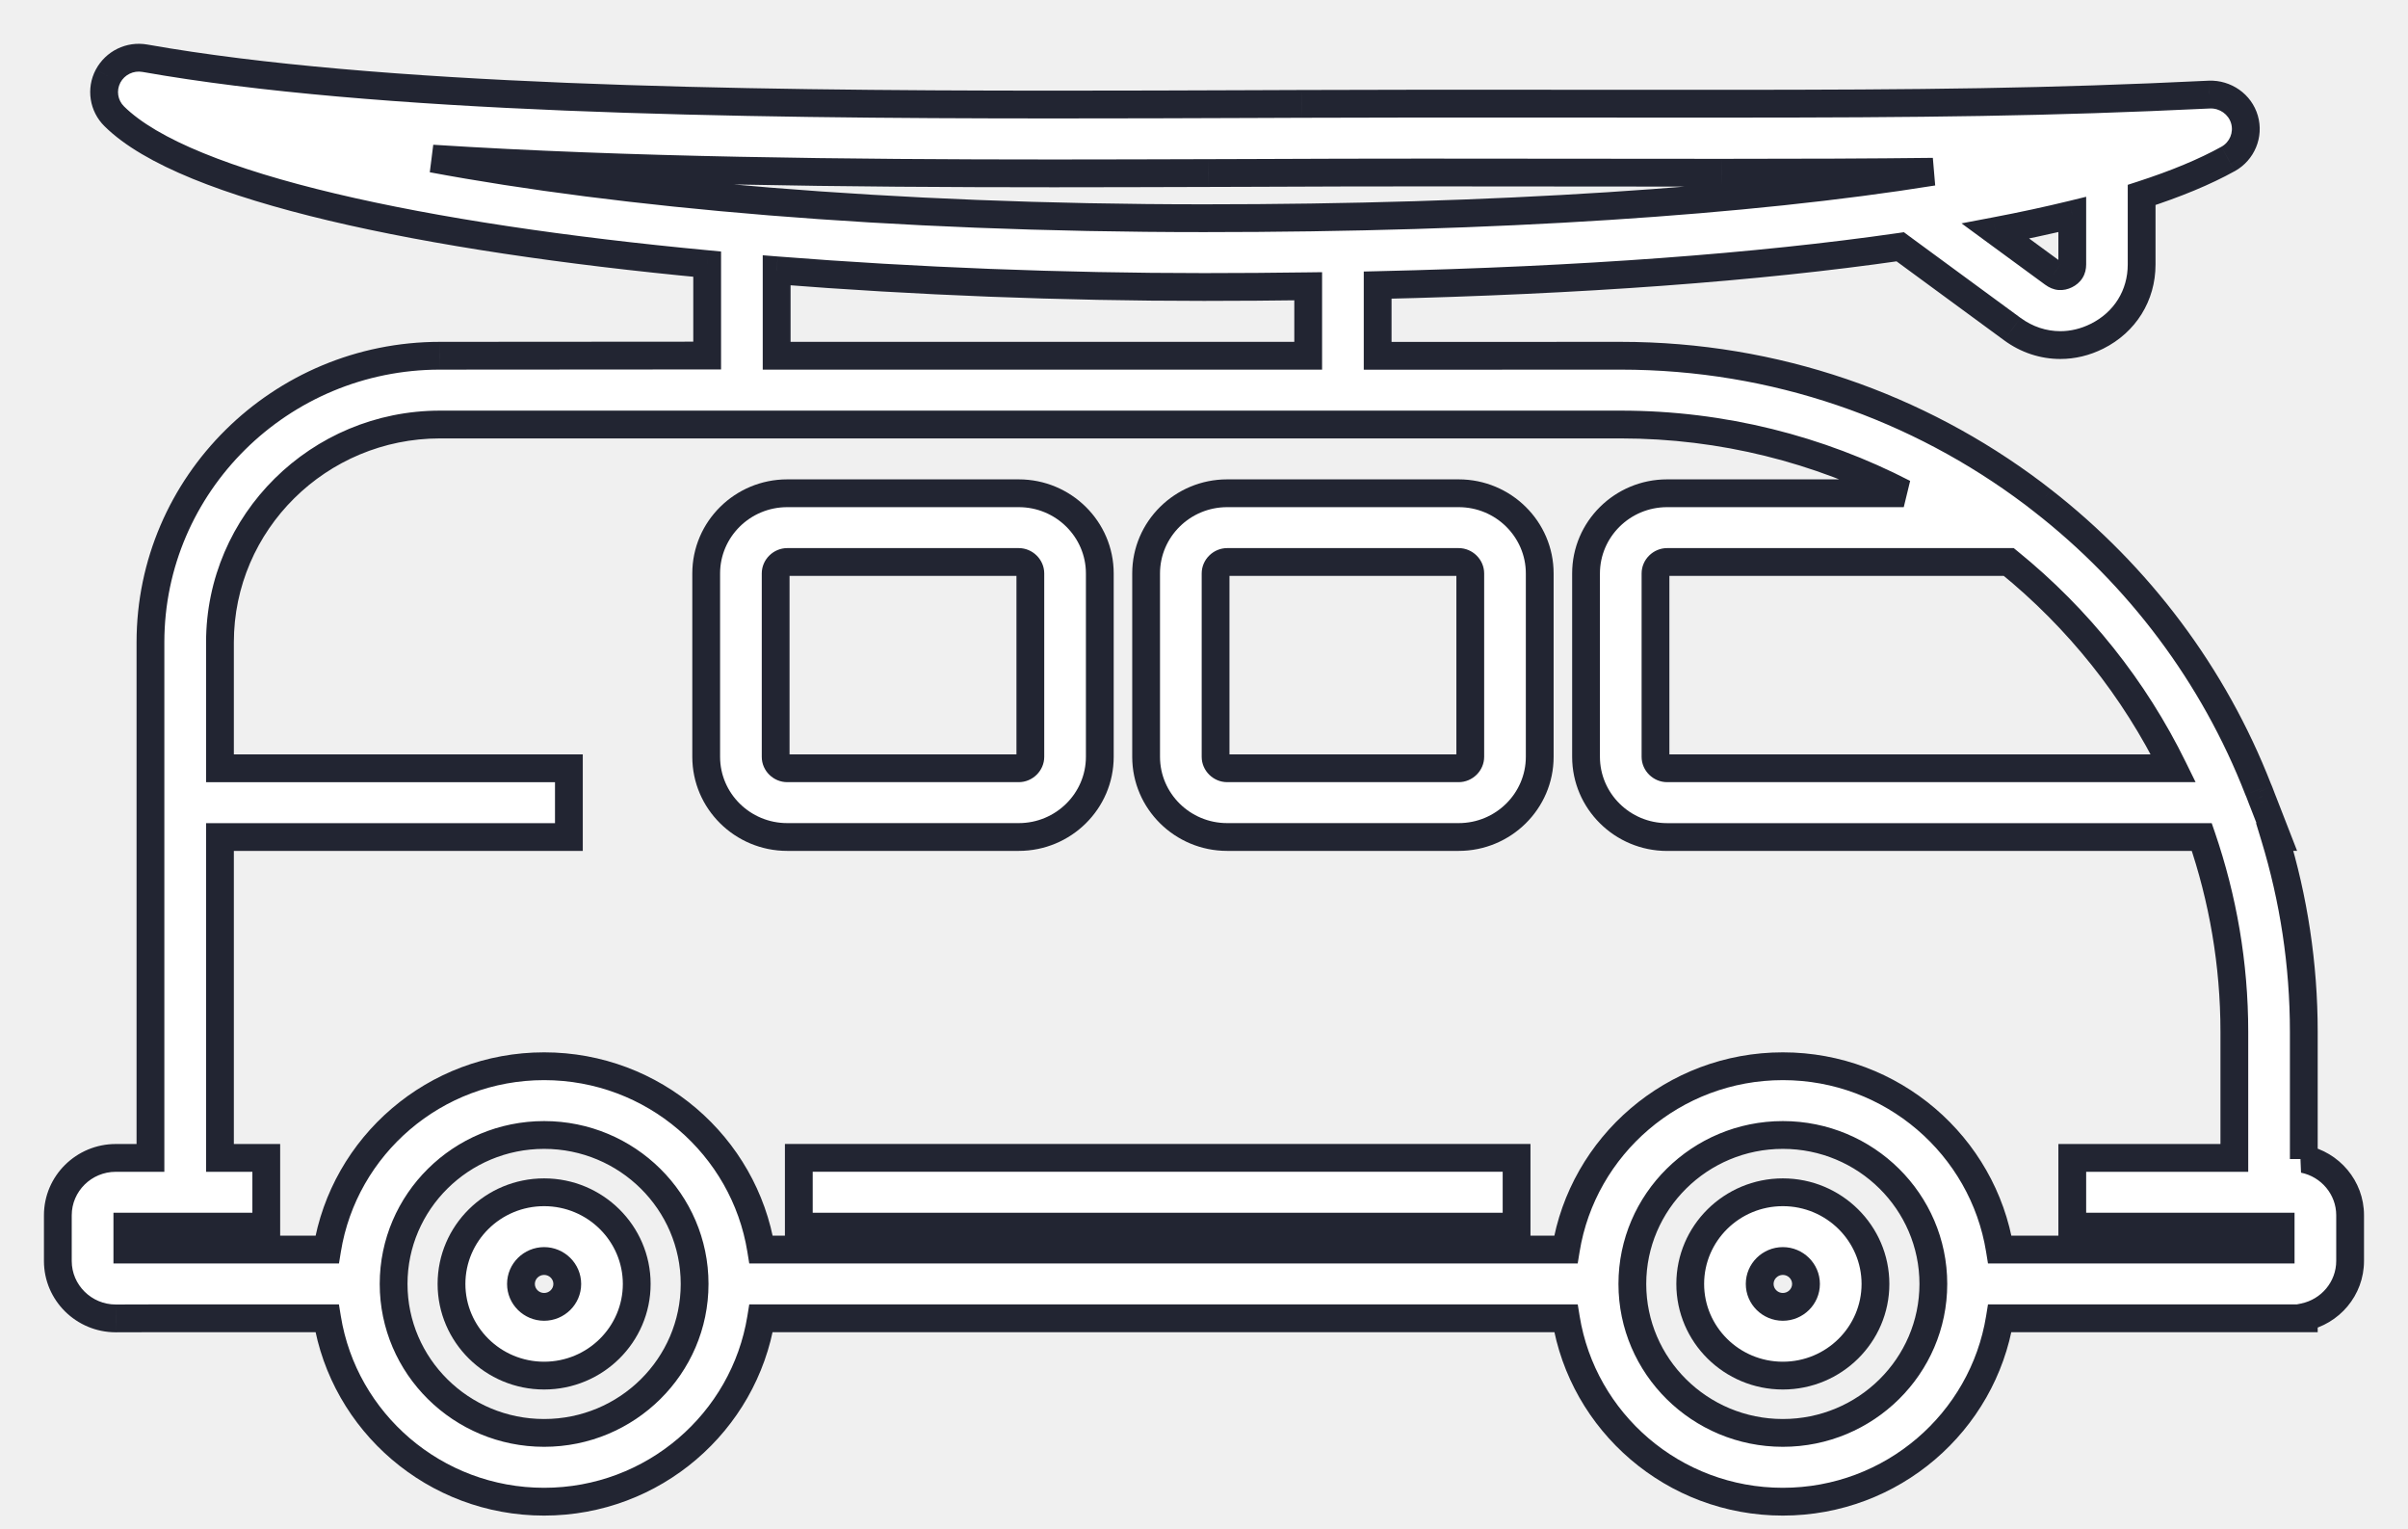
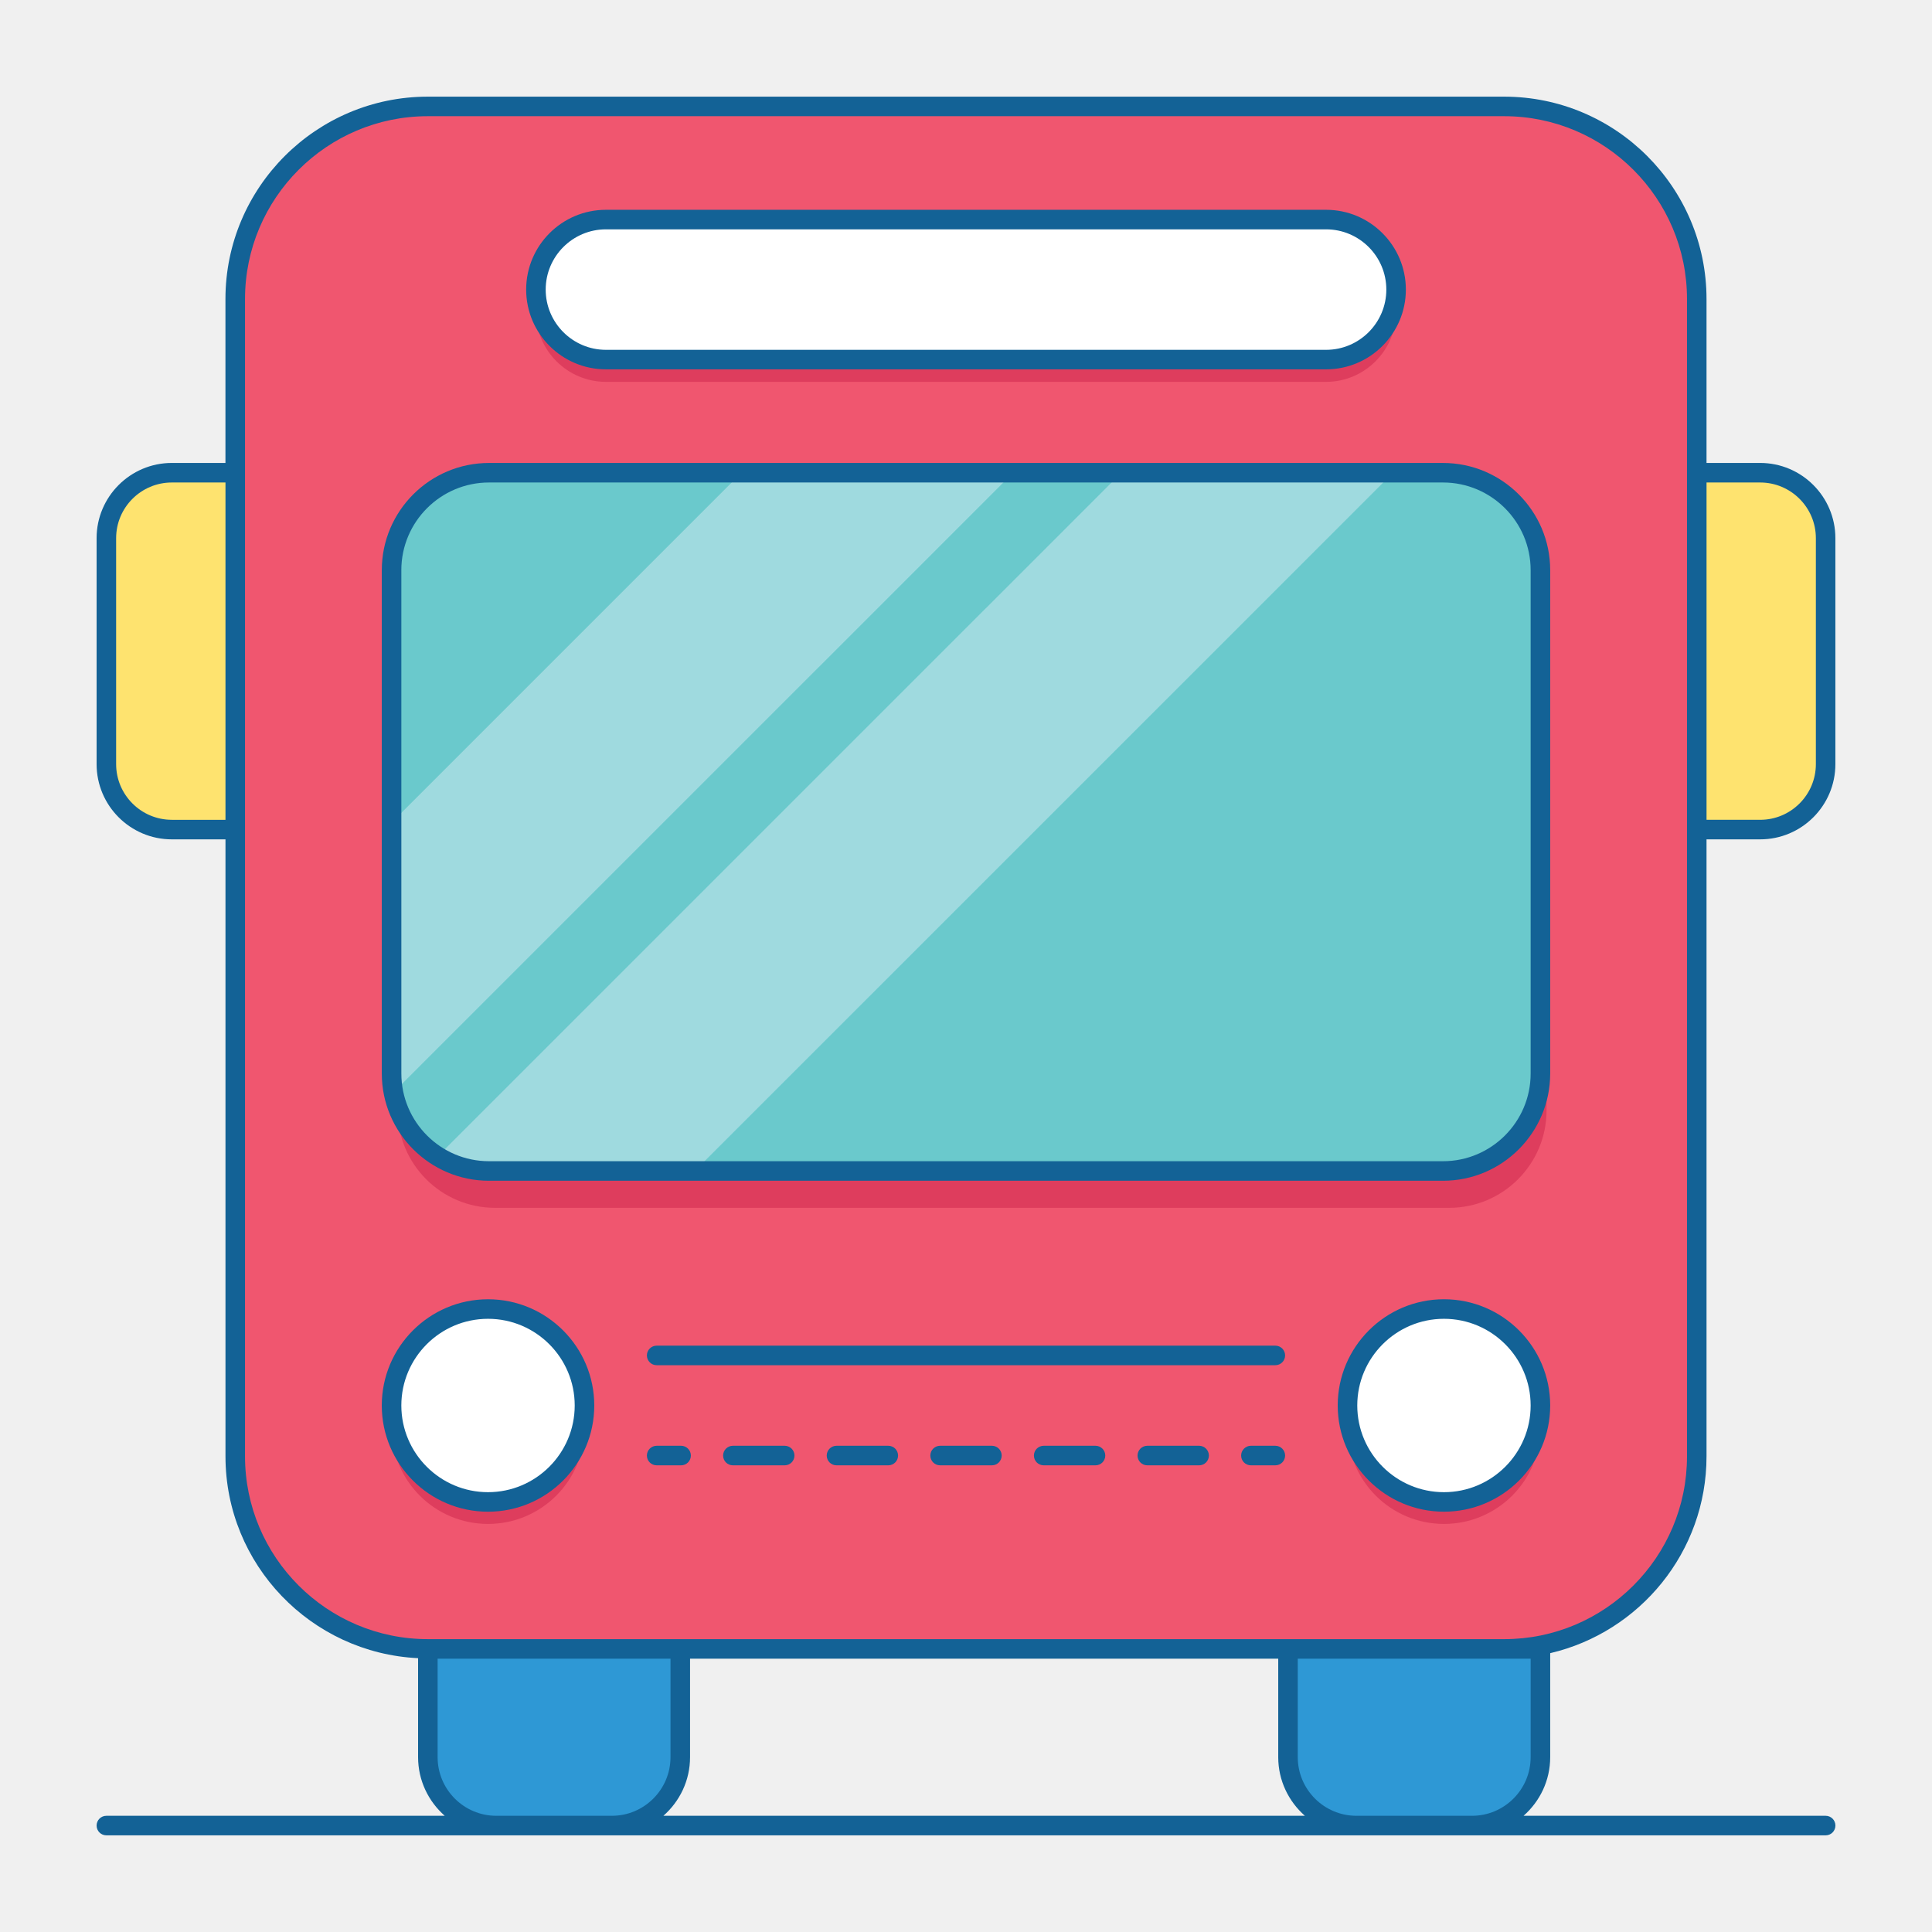
- <svg xmlns="http://www.w3.org/2000/svg" width="52" height="33" viewBox="0 0 52 33" fill="none">
-   <path fill-rule="evenodd" clip-rule="evenodd" d="M49.75 22.276V25.023L49.75 25.023C50.32 25.139 50.75 25.639 50.75 26.235V27.222C50.75 27.822 50.32 28.32 49.75 28.436V28.461H43.185C42.822 30.701 40.863 32.42 38.499 32.42C36.136 32.42 34.177 30.701 33.816 28.461H16.435C16.072 30.701 14.113 32.42 11.749 32.42C9.386 32.42 7.425 30.699 7.064 28.461H3.249L2.501 28.463C1.81 28.463 1.249 27.907 1.249 27.224V26.237C1.249 25.552 1.812 24.998 2.501 24.998H3.249V13.867C3.249 10.456 6.054 7.68 9.501 7.68L15.271 7.676V5.703C9.185 5.129 4.029 4.056 2.468 2.512C2.236 2.284 2.181 1.932 2.334 1.644C2.486 1.358 2.806 1.199 3.131 1.257C8.107 2.139 15.845 2.257 22.756 2.257C24.224 2.257 25.668 2.253 27.054 2.247C27.407 2.246 27.756 2.245 28.101 2.243L28.101 2.243L28.101 2.243L28.101 2.243L28.101 2.243L28.102 2.243L28.102 2.243C29.015 2.24 29.901 2.237 30.75 2.237L37.187 2.239H37.189C41.547 2.239 44.23 2.21 47.711 2.042C48.054 2.028 48.373 2.249 48.468 2.579C48.564 2.91 48.418 3.264 48.115 3.432C47.613 3.71 46.988 3.969 46.248 4.209V5.71C46.248 6.379 45.888 6.957 45.285 7.259C45.029 7.386 44.759 7.45 44.492 7.45C44.129 7.45 43.767 7.334 43.455 7.104L41.035 5.328C37.953 5.772 34.137 6.055 29.75 6.155V7.682L34.998 7.68C38.342 7.68 41.426 8.787 43.902 10.649L44.107 10.807C46.18 12.421 47.805 14.572 48.768 17.048L48.773 17.06L48.787 17.093C48.801 17.131 48.815 17.168 48.83 17.205L48.83 17.205L48.83 17.205L48.83 17.205L48.83 17.205L48.83 17.205C48.843 17.237 48.855 17.269 48.867 17.301L49.166 18.069H49.123C49.529 19.402 49.75 20.815 49.75 22.276ZM36 16.586H46.932H46.932C46.092 14.872 44.881 13.351 43.379 12.133H36C35.865 12.133 35.75 12.247 35.75 12.38V16.339C35.75 16.472 35.865 16.586 36 16.586ZM44.75 5.71C44.75 5.813 44.705 5.886 44.611 5.933C44.518 5.979 44.434 5.971 44.35 5.91L43.092 4.988C43.682 4.876 44.234 4.756 44.75 4.63L44.75 5.71ZM26.091 3.736L26.091 3.736C25.004 3.739 23.889 3.743 22.758 3.743L22.759 3.743C18.319 3.743 13.538 3.693 9.336 3.424C13.371 4.178 19.174 4.711 26 4.711C32.273 4.711 37.76 4.348 41.742 3.708C40.385 3.724 38.918 3.729 37.192 3.729H37.19L30.75 3.724C29.582 3.724 28.346 3.727 27.061 3.733L26.091 3.736ZM16.771 5.836C19.781 6.074 22.957 6.196 26 6.196C26.764 6.196 27.514 6.19 28.25 6.18V7.68H16.771V5.836ZM8.5 27.719C8.5 29.494 9.957 30.935 11.75 30.935C13.543 30.935 15 29.494 15 27.719C15 25.945 13.543 24.503 11.75 24.503C9.957 24.503 8.5 25.945 8.5 27.719ZM38.5 30.935C36.707 30.935 35.25 29.494 35.25 27.719C35.25 25.945 36.707 24.503 38.5 24.503C40.293 24.503 41.75 25.945 41.75 27.719C41.75 29.494 40.293 30.935 38.5 30.935ZM38.5 23.019C40.863 23.019 42.824 24.737 43.186 26.977H49.25V26.482H44.75V24.998H48.25V22.279C48.25 20.806 48 19.393 47.547 18.071H36C35.035 18.071 34.25 17.294 34.25 16.339V12.381C34.25 11.426 35.035 10.649 36 10.649H41.111C39.281 9.704 37.201 9.165 34.998 9.165H9.502C6.881 9.165 4.75 11.275 4.75 13.867V16.587H12.285V18.071H4.75V24.998H5.75V26.482H2.75V26.977H7.064C7.428 24.737 9.387 23.019 11.75 23.019C14.113 23.019 16.074 24.737 16.436 26.977H33.815C34.178 24.737 36.137 23.019 38.5 23.019Z" fill="white" />
-   <path d="M49.75 25.023L49.834 25.311L50.05 25.248V25.023H49.75ZM49.75 25.023L49.666 24.735L49.69 25.317L49.75 25.023ZM49.75 28.436L49.69 28.142L49.45 28.191V28.436H49.75ZM49.75 28.461V28.761H50.05V28.461H49.75ZM43.185 28.461V28.161H42.93L42.889 28.413L43.185 28.461ZM33.816 28.461L34.112 28.413L34.071 28.161H33.816V28.461ZM16.435 28.461V28.161H16.18L16.139 28.413L16.435 28.461ZM7.064 28.461L7.36 28.413L7.319 28.161H7.064V28.461ZM3.249 28.461L3.249 28.161L3.249 28.161L3.249 28.461ZM2.501 28.463L2.501 28.763L2.502 28.763L2.501 28.463ZM3.249 24.998V25.298H3.549V24.998H3.249ZM9.501 7.68L9.501 7.98L9.502 7.98L9.501 7.68ZM15.271 7.676L15.271 7.976L15.571 7.976V7.676H15.271ZM15.271 5.703H15.571V5.43L15.299 5.404L15.271 5.703ZM2.468 2.512L2.679 2.298L2.679 2.298L2.468 2.512ZM2.334 1.644L2.069 1.503L2.068 1.504L2.334 1.644ZM3.131 1.257L3.078 1.553L3.078 1.553L3.131 1.257ZM27.054 2.247L27.053 1.947L27.053 1.947L27.054 2.247ZM28.101 2.243L28.102 2.543L28.102 2.543L28.101 2.243ZM28.101 2.243L28.1 1.943L28.1 1.943L28.101 2.243ZM28.101 2.243L28.101 1.943L28.1 1.943L28.101 2.243ZM28.102 2.243L28.103 2.543L28.103 2.543L28.102 2.243ZM28.102 2.243L28.101 1.943L28.101 1.943L28.102 2.243ZM30.75 2.237L30.75 1.937H30.75V2.237ZM37.187 2.239L37.187 2.539H37.187V2.239ZM47.711 2.042L47.699 1.742L47.696 1.742L47.711 2.042ZM48.468 2.579L48.757 2.496L48.757 2.496L48.468 2.579ZM48.115 3.432L48.26 3.694L48.261 3.694L48.115 3.432ZM46.248 4.209L46.155 3.923L45.948 3.99V4.209H46.248ZM45.285 7.259L45.419 7.527L45.419 7.527L45.285 7.259ZM43.455 7.104L43.633 6.862L43.632 6.862L43.455 7.104ZM41.035 5.328L41.212 5.086L41.114 5.013L40.992 5.031L41.035 5.328ZM29.75 6.155L29.743 5.855L29.45 5.862V6.155H29.75ZM29.75 7.682H29.45V7.982L29.75 7.982L29.75 7.682ZM34.998 7.68L34.998 7.38L34.998 7.38L34.998 7.68ZM43.902 10.649L44.086 10.411L44.083 10.409L43.902 10.649ZM44.107 10.807L44.292 10.57L44.291 10.57L44.107 10.807ZM48.768 17.048L48.488 17.157L48.493 17.17L48.5 17.183L48.768 17.048ZM48.773 17.06L49.05 16.944L49.046 16.934L49.041 16.924L48.773 17.06ZM48.787 17.093L49.07 16.992L49.067 16.985L49.064 16.977L48.787 17.093ZM48.83 17.205L48.551 17.315L48.551 17.316L48.83 17.205ZM48.83 17.205L49.11 17.097L49.109 17.094L48.83 17.205ZM48.83 17.205L48.55 17.313L48.552 17.317L48.83 17.205ZM48.83 17.205L49.11 17.097L49.109 17.094L48.83 17.205ZM48.83 17.205L48.55 17.314L48.552 17.317L48.83 17.205ZM48.83 17.205L49.109 17.095L49.109 17.094L48.83 17.205ZM48.867 17.301L48.585 17.404L48.588 17.41L48.867 17.301ZM49.166 18.069V18.369H49.605L49.446 17.96L49.166 18.069ZM49.123 18.069V17.769H48.718L48.836 18.156L49.123 18.069ZM46.932 16.586V16.886H47.413L47.201 16.454L46.932 16.586ZM43.379 12.133L43.568 11.9L43.486 11.833H43.379V12.133ZM44.611 5.933L44.478 5.664L44.478 5.664L44.611 5.933ZM44.75 5.71L44.45 5.71V5.71H44.75ZM44.35 5.91L44.528 5.668L44.527 5.668L44.35 5.91ZM43.092 4.988L43.036 4.693L42.358 4.822L42.914 5.23L43.092 4.988ZM44.75 4.63L45.05 4.63L45.05 4.248L44.679 4.339L44.75 4.63ZM26.091 3.736L26.091 4.036L26.092 4.036L26.091 3.736ZM26.091 3.736L26.09 3.436L26.09 3.436L26.091 3.736ZM22.758 3.743L22.731 3.444L22.758 4.043V3.743ZM22.759 3.743L22.786 4.042L22.759 3.443V3.743ZM9.336 3.424L9.356 3.125L9.281 3.719L9.336 3.424ZM41.742 3.708L41.79 4.004L41.739 3.408L41.742 3.708ZM37.19 3.729L37.189 4.029H37.19V3.729ZM30.75 3.724L30.75 3.424H30.75V3.724ZM27.061 3.733L27.062 4.033L27.062 4.033L27.061 3.733ZM16.771 5.836L16.795 5.537L16.471 5.511V5.836H16.771ZM28.25 6.18H28.55V5.876L28.246 5.88L28.25 6.18ZM28.25 7.68V7.98H28.55V7.68H28.25ZM16.771 7.68H16.471V7.98H16.771V7.68ZM43.186 26.977L42.889 27.025L42.93 27.277H43.186V26.977ZM49.25 26.977V27.277H49.55V26.977H49.25ZM49.25 26.482H49.55V26.182H49.25V26.482ZM44.75 26.482H44.45V26.782H44.75V26.482ZM44.75 24.998V24.698H44.45V24.998H44.75ZM48.25 24.998V25.298H48.55V24.998H48.25ZM47.547 18.071L47.831 17.974L47.761 17.771H47.547V18.071ZM41.111 10.649V10.949L41.249 10.382L41.111 10.649ZM4.75 16.587H4.45V16.887H4.75V16.587ZM12.285 16.587H12.585V16.287H12.285V16.587ZM12.285 18.071V18.371H12.585V18.071H12.285ZM4.75 18.071V17.771H4.45V18.071H4.75ZM4.75 24.998H4.45V25.298H4.75V24.998ZM5.75 24.998H6.05V24.698H5.75V24.998ZM5.75 26.482V26.782H6.05V26.482H5.75ZM2.75 26.482V26.182H2.45V26.482H2.75ZM2.75 26.977H2.45V27.277H2.75V26.977ZM7.064 26.977V27.277H7.32L7.361 27.025L7.064 26.977ZM16.436 26.977L16.139 27.025L16.18 27.277H16.436V26.977ZM33.815 26.977V27.277H34.07L34.111 27.025L33.815 26.977ZM50.05 25.023V22.276H49.45V25.023H50.05ZM49.833 25.311L49.834 25.311L49.666 24.735L49.666 24.735L49.833 25.311ZM51.05 26.235C51.05 25.491 50.514 24.872 49.809 24.729L49.69 25.317C50.126 25.405 50.45 25.788 50.45 26.235H51.05ZM51.05 27.222V26.235H50.45V27.222H51.05ZM49.809 28.73C50.514 28.587 51.05 27.97 51.05 27.222H50.45C50.45 27.673 50.126 28.053 49.69 28.142L49.809 28.73ZM50.05 28.461V28.436H49.45V28.461H50.05ZM43.185 28.761H49.75V28.161H43.185V28.761ZM38.499 32.72C41.011 32.72 43.094 30.893 43.481 28.509L42.889 28.413C42.549 30.509 40.715 32.12 38.499 32.12V32.72ZM33.52 28.509C33.904 30.893 35.988 32.72 38.499 32.72V32.12C36.284 32.12 34.45 30.509 34.112 28.413L33.52 28.509ZM16.435 28.761H33.816V28.161H16.435V28.761ZM11.749 32.72C14.261 32.72 16.344 30.893 16.731 28.509L16.139 28.413C15.799 30.509 13.964 32.12 11.749 32.12V32.72ZM6.768 28.509C7.152 30.892 9.238 32.72 11.749 32.72V32.12C9.534 32.12 7.698 30.507 7.36 28.413L6.768 28.509ZM3.249 28.761H7.064V28.161H3.249V28.761ZM2.502 28.763L3.25 28.761L3.249 28.161L2.501 28.163L2.502 28.763ZM0.949 27.224C0.949 28.075 1.647 28.763 2.501 28.763V28.163C1.973 28.163 1.549 27.738 1.549 27.224H0.949ZM0.949 26.237V27.224H1.549V26.237H0.949ZM2.501 24.698C1.649 24.698 0.949 25.384 0.949 26.237H1.549C1.549 25.721 1.974 25.298 2.501 25.298V24.698ZM3.249 24.698H2.501V25.298H3.249V24.698ZM2.949 13.867V24.998H3.549V13.867H2.949ZM9.501 7.38C5.891 7.38 2.949 10.287 2.949 13.867H3.549C3.549 10.624 6.217 7.98 9.501 7.98V7.38ZM15.271 7.376L9.501 7.38L9.502 7.98L15.271 7.976L15.271 7.376ZM14.971 5.703V7.676H15.571V5.703H14.971ZM2.257 2.725C2.688 3.152 3.345 3.526 4.158 3.859C4.975 4.193 5.972 4.494 7.103 4.763C9.367 5.3 12.192 5.714 15.243 6.001L15.299 5.404C12.264 5.118 9.468 4.708 7.242 4.179C6.129 3.915 5.164 3.622 4.385 3.303C3.601 2.983 3.029 2.644 2.679 2.298L2.257 2.725ZM2.068 1.504C1.854 1.909 1.931 2.405 2.258 2.726L2.679 2.298C2.541 2.163 2.509 1.955 2.599 1.784L2.068 1.504ZM3.183 0.962C2.73 0.881 2.282 1.103 2.069 1.503L2.598 1.785C2.69 1.613 2.882 1.518 3.078 1.553L3.183 0.962ZM22.756 1.957C15.839 1.957 8.128 1.838 3.183 0.962L3.078 1.553C8.086 2.44 15.852 2.557 22.756 2.557V1.957ZM27.053 1.947C25.667 1.953 24.224 1.957 22.756 1.957V2.557C24.225 2.557 25.669 2.553 27.056 2.547L27.053 1.947ZM28.1 1.943C27.755 1.945 27.406 1.946 27.053 1.947L27.055 2.547C27.408 2.546 27.757 2.545 28.102 2.543L28.1 1.943ZM28.1 1.943L28.1 1.943L28.102 2.543L28.102 2.543L28.1 1.943ZM28.1 1.943L28.1 1.943L28.102 2.543L28.102 2.543L28.1 1.943ZM28.1 1.943L28.1 1.943L28.102 2.543L28.102 2.543L28.1 1.943ZM28.1 1.943L28.1 1.943L28.102 2.543L28.102 2.543L28.1 1.943ZM28.101 1.943L28.101 1.943L28.102 2.543L28.103 2.543L28.101 1.943ZM28.101 1.943L28.101 1.943L28.103 2.543L28.103 2.543L28.101 1.943ZM30.75 1.937C29.9 1.937 29.014 1.94 28.101 1.943L28.103 2.543C29.017 2.54 29.901 2.537 30.75 2.537V1.937ZM37.187 1.939L30.75 1.937L30.75 2.537L37.187 2.539L37.187 1.939ZM37.189 1.939H37.187V2.539H37.189V1.939ZM47.696 1.742C44.223 1.91 41.545 1.939 37.189 1.939V2.539C41.548 2.539 44.237 2.51 47.725 2.342L47.696 1.742ZM48.757 2.496C48.621 2.027 48.175 1.724 47.699 1.742L47.722 2.342C47.934 2.333 48.124 2.47 48.18 2.663L48.757 2.496ZM48.261 3.694C48.685 3.458 48.892 2.962 48.757 2.496L48.18 2.663C48.237 2.858 48.151 3.069 47.969 3.169L48.261 3.694ZM46.34 4.494C47.092 4.251 47.736 3.985 48.26 3.694L47.969 3.169C47.489 3.435 46.884 3.687 46.155 3.923L46.34 4.494ZM46.548 5.71V4.209H45.948V5.71H46.548ZM45.419 7.527C46.123 7.175 46.548 6.494 46.548 5.71H45.948C45.948 6.264 45.654 6.739 45.151 6.99L45.419 7.527ZM44.492 7.75C44.808 7.75 45.123 7.675 45.419 7.527L45.151 6.99C44.935 7.098 44.711 7.15 44.492 7.15V7.75ZM43.277 7.346C43.64 7.613 44.064 7.75 44.492 7.75V7.15C44.193 7.15 43.894 7.055 43.633 6.862L43.277 7.346ZM40.857 5.57L43.277 7.346L43.632 6.862L41.212 5.086L40.857 5.57ZM29.757 6.455C34.151 6.354 37.98 6.072 41.078 5.625L40.992 5.031C37.925 5.473 34.122 5.755 29.743 5.855L29.757 6.455ZM30.05 7.682V6.155H29.45V7.682H30.05ZM34.998 7.38L29.75 7.382L29.75 7.982L34.998 7.98L34.998 7.38ZM44.083 10.409C41.556 8.51 38.409 7.38 34.998 7.38V7.98C38.275 7.98 41.296 9.065 43.722 10.889L44.083 10.409ZM44.291 10.57L44.086 10.411L43.719 10.886L43.924 11.045L44.291 10.57ZM49.047 16.939C48.064 14.412 46.406 12.217 44.292 10.57L43.923 11.044C45.954 12.625 47.545 14.732 48.488 17.157L49.047 16.939ZM49.041 16.924L49.035 16.913L48.5 17.183L48.506 17.195L49.041 16.924ZM49.064 16.977L49.05 16.944L48.496 17.175L48.51 17.208L49.064 16.977ZM49.109 17.094C49.094 17.057 49.081 17.024 49.07 16.992L48.504 17.193C48.52 17.237 48.537 17.279 48.551 17.315L49.109 17.094ZM49.109 17.094L49.109 17.093L48.551 17.316L48.551 17.316L49.109 17.094ZM49.11 17.097L49.11 17.097L48.55 17.313L48.55 17.313L49.11 17.097ZM49.109 17.094L49.109 17.094L48.552 17.317L48.552 17.317L49.109 17.094ZM49.11 17.097L49.11 17.097L48.55 17.314L48.55 17.314L49.11 17.097ZM49.109 17.094L49.109 17.094L48.552 17.317L48.552 17.317L49.109 17.094ZM49.149 17.198C49.136 17.162 49.122 17.126 49.109 17.095L48.551 17.316C48.564 17.348 48.575 17.376 48.585 17.404L49.149 17.198ZM49.446 17.96L49.147 17.192L48.588 17.41L48.886 18.177L49.446 17.96ZM49.123 18.369H49.166V17.769H49.123V18.369ZM50.05 22.276C50.05 20.785 49.825 19.342 49.41 17.981L48.836 18.156C49.234 19.462 49.45 20.845 49.45 22.276H50.05ZM46.932 16.286H36V16.886H46.932V16.286ZM46.932 16.286H46.932V16.886H46.932V16.286ZM43.19 12.366C44.658 13.556 45.842 15.043 46.663 16.718L47.201 16.454C46.342 14.7 45.104 13.145 43.568 11.9L43.19 12.366ZM36 12.433H43.379V11.833H36V12.433ZM36.05 12.38C36.05 12.401 36.041 12.414 36.036 12.42C36.03 12.425 36.018 12.433 36 12.433V11.833C35.703 11.833 35.45 12.078 35.45 12.38H36.05ZM36.05 16.339V12.38H35.45V16.339H36.05ZM36 16.286C36.018 16.286 36.03 16.294 36.036 16.299C36.041 16.305 36.05 16.318 36.05 16.339H35.45C35.45 16.641 35.703 16.886 36 16.886V16.286ZM44.744 6.202C44.831 6.159 44.913 6.094 44.971 6.001C45.029 5.908 45.05 5.807 45.05 5.71H44.45C44.45 5.714 44.45 5.713 44.451 5.707C44.453 5.701 44.456 5.693 44.461 5.684C44.466 5.676 44.472 5.67 44.477 5.666C44.481 5.662 44.482 5.662 44.478 5.664L44.744 6.202ZM44.172 6.151C44.248 6.207 44.341 6.251 44.45 6.261C44.559 6.27 44.659 6.244 44.744 6.202L44.478 5.664C44.474 5.666 44.474 5.665 44.479 5.664C44.485 5.663 44.493 5.662 44.504 5.663C44.514 5.664 44.522 5.666 44.527 5.668C44.532 5.67 44.532 5.671 44.528 5.668L44.172 6.151ZM42.914 5.23L44.172 6.152L44.527 5.668L43.269 4.746L42.914 5.23ZM44.679 4.339C44.169 4.463 43.621 4.582 43.036 4.693L43.148 5.282C43.742 5.169 44.3 5.048 44.821 4.922L44.679 4.339ZM45.05 5.71L45.05 4.63L44.45 4.63L44.45 5.71L45.05 5.71ZM26.092 4.036L26.092 4.036L26.09 3.436L26.09 3.436L26.092 4.036ZM22.758 4.043C23.89 4.043 25.005 4.039 26.091 4.036L26.09 3.436C25.003 3.439 23.889 3.443 22.758 3.443V4.043ZM22.731 3.444L22.731 3.444L22.785 4.042L22.786 4.042L22.731 3.444ZM9.317 3.723C13.529 3.993 18.318 4.043 22.759 4.043V3.443C18.32 3.443 13.547 3.393 9.356 3.125L9.317 3.723ZM26 4.411C19.188 4.411 13.404 3.879 9.392 3.129L9.281 3.719C13.339 4.477 19.161 5.011 26 5.011V4.411ZM41.695 3.412C37.734 4.048 32.264 4.411 26 4.411V5.011C32.283 5.011 37.786 4.647 41.79 4.004L41.695 3.412ZM37.192 4.029C38.919 4.029 40.387 4.024 41.746 4.008L41.739 3.408C40.383 3.424 38.918 3.429 37.192 3.429V4.029ZM37.19 4.029H37.192V3.429H37.19V4.029ZM30.75 4.024L37.189 4.029L37.19 3.429L30.75 3.424L30.75 4.024ZM27.062 4.033C28.347 4.027 29.583 4.024 30.75 4.024V3.424C29.582 3.424 28.345 3.427 27.059 3.433L27.062 4.033ZM26.092 4.036L27.062 4.033L27.06 3.433L26.09 3.436L26.092 4.036ZM26 5.896C22.965 5.896 19.797 5.774 16.795 5.537L16.748 6.135C19.766 6.374 22.949 6.496 26 6.496V5.896ZM28.246 5.88C27.511 5.89 26.762 5.896 26 5.896V6.496C26.765 6.496 27.517 6.49 28.254 6.48L28.246 5.88ZM28.55 7.68V6.18H27.95V7.68H28.55ZM16.771 7.98H28.25V7.38H16.771V7.98ZM16.471 5.836V7.68H17.072V5.836H16.471ZM11.75 30.635C10.12 30.635 8.8 29.325 8.8 27.719H8.2C8.2 29.662 9.794 31.235 11.75 31.235V30.635ZM14.7 27.719C14.7 29.325 13.38 30.635 11.75 30.635V31.235C13.706 31.235 15.3 29.662 15.3 27.719H14.7ZM11.75 24.803C13.38 24.803 14.7 26.114 14.7 27.719H15.3C15.3 25.776 13.706 24.203 11.75 24.203V24.803ZM8.8 27.719C8.8 26.114 10.12 24.803 11.75 24.803V24.203C9.794 24.203 8.2 25.776 8.2 27.719H8.8ZM34.95 27.719C34.95 29.662 36.544 31.235 38.5 31.235V30.635C36.87 30.635 35.55 29.325 35.55 27.719H34.95ZM38.5 24.203C36.544 24.203 34.95 25.776 34.95 27.719H35.55C35.55 26.114 36.87 24.803 38.5 24.803V24.203ZM42.05 27.719C42.05 25.776 40.456 24.203 38.5 24.203V24.803C40.13 24.803 41.45 26.114 41.45 27.719H42.05ZM38.5 31.235C40.456 31.235 42.05 29.662 42.05 27.719H41.45C41.45 29.325 40.13 30.635 38.5 30.635V31.235ZM43.482 26.929C43.097 24.545 41.011 22.719 38.5 22.719V23.319C40.715 23.319 42.551 24.929 42.889 27.025L43.482 26.929ZM49.25 26.677H43.186V27.277H49.25V26.677ZM48.95 26.482V26.977H49.55V26.482H48.95ZM44.75 26.782H49.25V26.182H44.75V26.782ZM44.45 24.998V26.482H45.05V24.998H44.45ZM48.25 24.698H44.75V25.298H48.25V24.698ZM47.95 22.279V24.998H48.55V22.279H47.95ZM47.263 18.168C47.706 19.46 47.95 20.84 47.95 22.279H48.55C48.55 20.771 48.294 19.326 47.831 17.974L47.263 18.168ZM36 18.371H47.547V17.771H36V18.371ZM33.95 16.339C33.95 17.462 34.872 18.371 36 18.371V17.771C35.198 17.771 34.55 17.125 34.55 16.339H33.95ZM33.95 12.381V16.339H34.55V12.381H33.95ZM36 10.349C34.872 10.349 33.95 11.257 33.95 12.381H34.55C34.55 11.595 35.198 10.949 36 10.949V10.349ZM41.111 10.349H36V10.949H41.111V10.349ZM34.998 9.465C37.151 9.465 39.185 9.992 40.974 10.915L41.249 10.382C39.378 9.416 37.25 8.865 34.998 8.865V9.465ZM9.502 9.465H34.998V8.865H9.502V9.465ZM5.05 13.867C5.05 11.444 7.044 9.465 9.502 9.465V8.865C6.718 8.865 4.45 11.107 4.45 13.867H5.05ZM5.05 16.587V13.867H4.45V16.587H5.05ZM12.285 16.287H4.75V16.887H12.285V16.287ZM12.585 18.071V16.587H11.985V18.071H12.585ZM4.75 18.371H12.285V17.771H4.75V18.371ZM5.05 24.998V18.071H4.45V24.998H5.05ZM5.75 24.698H4.75V25.298H5.75V24.698ZM6.05 26.482V24.998H5.45V26.482H6.05ZM2.75 26.782H5.75V26.182H2.75V26.782ZM3.05 26.977V26.482H2.45V26.977H3.05ZM7.064 26.677H2.75V27.277H7.064V26.677ZM11.75 22.719C9.238 22.719 7.155 24.545 6.768 26.929L7.361 27.025C7.7 24.929 9.535 23.319 11.75 23.319V22.719ZM16.732 26.929C16.347 24.545 14.261 22.719 11.75 22.719V23.319C13.965 23.319 15.801 24.929 16.139 27.025L16.732 26.929ZM33.815 26.677H16.436V27.277H33.815V26.677ZM38.5 22.719C35.989 22.719 33.905 24.545 33.518 26.929L34.111 27.025C34.45 24.929 36.285 23.319 38.5 23.319V22.719Z" fill="#222532" />
-   <path fill-rule="evenodd" clip-rule="evenodd" d="M23.75 12.38V16.339C23.75 17.294 22.965 18.07 22 18.07H17C16.035 18.07 15.25 17.294 15.25 16.339V12.38C15.25 11.425 16.035 10.649 17 10.649H22C22.965 10.649 23.75 11.425 23.75 12.38ZM16.75 12.38V16.339C16.75 16.474 16.865 16.586 17 16.586H22C22.135 16.586 22.25 16.472 22.25 16.339V12.38C22.25 12.247 22.135 12.133 22 12.133H17C16.865 12.133 16.75 12.247 16.75 12.38Z" fill="white" />
-   <path d="M24.05 16.339V12.38H23.45V16.339H24.05ZM22 18.37C23.128 18.37 24.05 17.462 24.05 16.339H23.45C23.45 17.125 22.802 17.77 22 17.77V18.37ZM17 18.37H22V17.77H17V18.37ZM14.95 16.339C14.95 17.462 15.872 18.37 17 18.37V17.77C16.198 17.77 15.55 17.125 15.55 16.339H14.95ZM14.95 12.38V16.339H15.55V12.38H14.95ZM17 10.349C15.872 10.349 14.95 11.257 14.95 12.38H15.55C15.55 11.594 16.198 10.949 17 10.949V10.349ZM22 10.349H17V10.949H22V10.349ZM24.05 12.38C24.05 11.257 23.128 10.349 22 10.349V10.949C22.802 10.949 23.45 11.594 23.45 12.38H24.05ZM17.05 16.339V12.38H16.45V16.339H17.05ZM17 16.286C17.017 16.286 17.028 16.293 17.035 16.299C17.042 16.306 17.05 16.319 17.05 16.339H16.45C16.45 16.644 16.704 16.886 17 16.886V16.286ZM22 16.286H17V16.886H22V16.286ZM21.95 16.339C21.95 16.318 21.959 16.305 21.965 16.299C21.97 16.294 21.982 16.286 22 16.286V16.886C22.297 16.886 22.55 16.641 22.55 16.339H21.95ZM21.95 12.38V16.339H22.55V12.38H21.95ZM22 12.433C21.982 12.433 21.97 12.425 21.965 12.42C21.959 12.414 21.95 12.401 21.95 12.38H22.55C22.55 12.078 22.297 11.833 22 11.833V12.433ZM17 12.433H22V11.833H17V12.433ZM17.05 12.38C17.05 12.401 17.041 12.414 17.035 12.42C17.03 12.425 17.018 12.433 17 12.433V11.833C16.703 11.833 16.45 12.078 16.45 12.38H17.05Z" fill="#222532" />
-   <path fill-rule="evenodd" clip-rule="evenodd" d="M26.5 10.649H31.5C32.465 10.649 33.25 11.425 33.25 12.38V16.339C33.25 17.294 32.465 18.07 31.5 18.07H26.5C25.535 18.07 24.75 17.294 24.75 16.339V12.38C24.75 11.425 25.535 10.649 26.5 10.649ZM31.5 16.586C31.635 16.586 31.75 16.472 31.75 16.339V12.38C31.75 12.247 31.635 12.133 31.5 12.133H26.5C26.365 12.133 26.25 12.247 26.25 12.38V16.339C26.25 16.472 26.365 16.586 26.5 16.586H31.5Z" fill="white" />
-   <path d="M31.5 10.349H26.5V10.949H31.5V10.349ZM33.55 12.38C33.55 11.257 32.628 10.349 31.5 10.349V10.949C32.302 10.949 32.95 11.594 32.95 12.38H33.55ZM33.55 16.339V12.38H32.95V16.339H33.55ZM31.5 18.37C32.628 18.37 33.55 17.462 33.55 16.339H32.95C32.95 17.125 32.302 17.77 31.5 17.77V18.37ZM26.5 18.37H31.5V17.77H26.5V18.37ZM24.45 16.339C24.45 17.462 25.372 18.37 26.5 18.37V17.77C25.698 17.77 25.05 17.125 25.05 16.339H24.45ZM24.45 12.38V16.339H25.05V12.38H24.45ZM26.5 10.349C25.372 10.349 24.45 11.257 24.45 12.38H25.05C25.05 11.594 25.698 10.949 26.5 10.949V10.349ZM31.45 16.339C31.45 16.318 31.459 16.305 31.465 16.299C31.47 16.294 31.482 16.286 31.5 16.286V16.886C31.797 16.886 32.05 16.641 32.05 16.339H31.45ZM31.45 12.38V16.339H32.05V12.38H31.45ZM31.5 12.433C31.482 12.433 31.47 12.425 31.465 12.42C31.459 12.414 31.45 12.401 31.45 12.38H32.05C32.05 12.078 31.797 11.833 31.5 11.833V12.433ZM26.5 12.433H31.5V11.833H26.5V12.433ZM26.55 12.38C26.55 12.401 26.541 12.414 26.535 12.42C26.53 12.425 26.518 12.433 26.5 12.433V11.833C26.203 11.833 25.95 12.078 25.95 12.38H26.55ZM26.55 16.339V12.38H25.95V16.339H26.55ZM26.5 16.286C26.518 16.286 26.53 16.294 26.535 16.299C26.541 16.305 26.55 16.318 26.55 16.339H25.95C25.95 16.641 26.203 16.886 26.5 16.886V16.286ZM31.5 16.286H26.5V16.886H31.5V16.286Z" fill="#222532" />
-   <path fill-rule="evenodd" clip-rule="evenodd" d="M36.5 27.719C36.5 26.627 37.397 25.74 38.5 25.74C39.603 25.74 40.5 26.629 40.5 27.719C40.5 28.811 39.603 29.698 38.5 29.698C37.397 29.698 36.5 28.811 36.5 27.719ZM38 27.719C38 27.991 38.225 28.214 38.5 28.214C38.775 28.214 39 27.991 39 27.719C39 27.446 38.775 27.224 38.5 27.224C38.225 27.224 38 27.446 38 27.719Z" fill="white" />
-   <path d="M38.5 25.44C37.234 25.44 36.2 26.458 36.2 27.719H36.8C36.8 26.795 37.559 26.04 38.5 26.04V25.44ZM40.8 27.719C40.8 26.46 39.766 25.44 38.5 25.44V26.04C39.441 26.04 40.2 26.797 40.2 27.719H40.8ZM38.5 29.998C39.766 29.998 40.8 28.979 40.8 27.719H40.2C40.2 28.642 39.441 29.398 38.5 29.398V29.998ZM36.2 27.719C36.2 28.979 37.234 29.998 38.5 29.998V29.398C37.559 29.398 36.8 28.642 36.8 27.719H36.2ZM38.5 27.914C38.387 27.914 38.3 27.823 38.3 27.719H37.7C37.7 28.16 38.062 28.514 38.5 28.514V27.914ZM38.7 27.719C38.7 27.823 38.613 27.914 38.5 27.914V28.514C38.938 28.514 39.3 28.16 39.3 27.719H38.7ZM38.5 27.524C38.613 27.524 38.7 27.615 38.7 27.719H39.3C39.3 27.278 38.938 26.924 38.5 26.924V27.524ZM38.3 27.719C38.3 27.615 38.387 27.524 38.5 27.524V26.924C38.062 26.924 37.7 27.278 37.7 27.719H38.3Z" fill="#222532" />
-   <path fill-rule="evenodd" clip-rule="evenodd" d="M9.75 27.719C9.75 26.627 10.646 25.74 11.75 25.74C12.854 25.74 13.75 26.629 13.75 27.719C13.75 28.811 12.854 29.698 11.75 29.698C10.646 29.698 9.75 28.809 9.75 27.719ZM11.25 27.719C11.25 27.991 11.475 28.214 11.75 28.214C12.025 28.214 12.25 27.991 12.25 27.719C12.25 27.446 12.025 27.224 11.75 27.224C11.475 27.224 11.25 27.446 11.25 27.719Z" fill="white" />
-   <path d="M11.75 25.44C10.484 25.44 9.45 26.458 9.45 27.719H10.05C10.05 26.795 10.809 26.04 11.75 26.04V25.44ZM14.05 27.719C14.05 26.46 13.016 25.44 11.75 25.44V26.04C12.691 26.04 13.45 26.797 13.45 27.719H14.05ZM11.75 29.998C13.016 29.998 14.05 28.979 14.05 27.719H13.45C13.45 28.642 12.691 29.398 11.75 29.398V29.998ZM9.45 27.719C9.45 28.977 10.484 29.998 11.75 29.998V29.398C10.809 29.398 10.05 28.64 10.05 27.719H9.45ZM11.75 27.914C11.637 27.914 11.55 27.823 11.55 27.719H10.95C10.95 28.16 11.312 28.514 11.75 28.514V27.914ZM11.95 27.719C11.95 27.823 11.863 27.914 11.75 27.914V28.514C12.188 28.514 12.55 28.16 12.55 27.719H11.95ZM11.75 27.524C11.863 27.524 11.95 27.615 11.95 27.719H12.55C12.55 27.278 12.188 26.924 11.75 26.924V27.524ZM11.55 27.719C11.55 27.615 11.637 27.524 11.75 27.524V26.924C11.312 26.924 10.95 27.278 10.95 27.719H11.55Z" fill="#222532" />
-   <path d="M17.25 24.997H32.75V26.482H17.25V24.997Z" fill="white" stroke="#222532" stroke-width="0.6" />
+ <svg xmlns="http://www.w3.org/2000/svg" version="1.1" id="Layer_1" x="0px" y="0px" viewBox="0 0 100 100" enable-background="new 0 0 100 100" xml:space="preserve">
+   <g>
+     <path fill="#F0566F" d="M77.855,5.509h-55.71c-5.506,0-9.969,4.463-9.969,9.968v59.901c0,5.505,4.463,9.968,9.969,9.968h55.71   c5.506,0,9.969-4.463,9.969-9.968V15.477C87.824,9.972,83.361,5.509,77.855,5.509z" />
+     <path fill="#FEE36F" d="M8.893,24.468c-1.871,0-3.387,1.516-3.387,3.387v11.696c0,1.871,1.517,3.387,3.387,3.387h3.283V24.468   H8.893z" />
+     <path fill="#FEE36F" d="M91.107,24.468c1.871,0,3.387,1.516,3.387,3.387v11.696c0,1.871-1.517,3.387-3.387,3.387h-3.283V24.468   H91.107z" />
+     <path fill="#DE3D5D" d="M75.006,26.375H25.626c-2.785,0-5.042,2.257-5.042,5.042v26.058c0,2.784,2.257,5.042,5.042,5.042h49.381   c2.785,0,5.042-2.257,5.042-5.042V31.416C80.049,28.632,77.791,26.375,75.006,26.375z" />
+     <path fill="#6AC9CC" d="M74.69,24.468H25.31c-2.785,0-5.042,2.257-5.042,5.042v26.058c0,2.784,2.257,5.042,5.042,5.042H74.69   c2.785,0,5.042-2.257,5.042-5.042V29.51C79.732,26.726,77.475,24.468,74.69,24.468z" />
+     <circle fill="#DE3D5D" cx="74.74" cy="73.885" r="4.993" />
+     <circle fill="#DE3D5D" cx="25.26" cy="73.885" r="4.993" />
+     <circle fill="#FFFFFF" cx="74.74" cy="72.748" r="4.993" />
+     <circle fill="#FFFFFF" cx="25.26" cy="72.748" r="4.993" />
+     <path fill="#2E98D5" d="M22.145,85.347v5.603c0,1.956,1.585,3.541,3.541,3.541h5.983c1.956,0,3.541-1.585,3.541-3.541v-5.603   H22.145z" />
+     <path fill="#2E98D5" d="M66.667,85.347v5.603c0,1.956,1.585,3.541,3.541,3.541h5.983c1.956,0,3.541-1.585,3.541-3.541v-5.603   H66.667z" />
+     <path fill="#DE3D5D" d="M68.638,19.765H31.362c-1.993,0-3.623-1.63-3.623-3.623v0c0-1.993,1.63-3.623,3.623-3.623h37.275   c1.993,0,3.623,1.63,3.623,3.623v0C72.261,18.135,70.63,19.765,68.638,19.765z" />
+     <path fill="#FFFFFF" d="M68.638,18.612H31.362c-1.993,0-3.623-1.63-3.623-3.623v0c0-1.993,1.63-3.623,3.623-3.623h37.275   c1.993,0,3.623,1.63,3.623,3.623v0C72.261,16.981,70.63,18.612,68.638,18.612z" />
+     <g>
+       <path fill="#9FDADF" d="M58.042,24.468L22.657,59.85c0.771,0.479,1.678,0.76,2.652,0.76H35.96l36.145-36.142H58.042z" />
+       <path fill="#9FDADF" d="M38.378,24.468L20.268,42.578v12.991c0,0.334,0.034,0.659,0.096,0.975l32.077-32.075H38.378z" />
+     </g>
+     <g>
+       <path fill="#136296" d="M74.739,67.249c-3.032,0-5.499,2.466-5.499,5.498s2.467,5.498,5.499,5.498    c3.032,0,5.499-2.466,5.499-5.498S77.771,67.249,74.739,67.249z M74.739,77.235c-2.474,0-4.487-2.013-4.487-4.487    c0-2.474,2.013-4.487,4.487-4.487c2.474,0,4.487,2.013,4.487,4.487C79.227,75.222,77.214,77.235,74.739,77.235z" />
+       <path fill="#136296" d="M30.759,72.748c0-3.032-2.467-5.498-5.499-5.498s-5.499,2.466-5.499,5.498s2.467,5.498,5.499,5.498    S30.759,75.779,30.759,72.748z M20.773,72.748c0-2.474,2.013-4.487,4.487-4.487s4.487,2.013,4.487,4.487    c0,2.474-2.013,4.487-4.487,4.487S20.773,75.222,20.773,72.748z" />
+       <path fill="#136296" d="M80.238,90.95v-5.382c4.63-1.083,8.091-5.235,8.091-10.19V43.445h2.777c2.147,0,3.893-1.746,3.893-3.893    V27.855c0-2.146-1.746-3.893-3.893-3.893h-2.777v-8.485c0-5.775-4.699-10.474-10.475-10.474h-55.71    c-5.776,0-10.475,4.699-10.475,10.474v8.485H8.893C6.746,23.963,5,25.709,5,27.855v11.697c0,2.146,1.746,3.893,3.893,3.893h2.778    v31.934c0,5.605,4.429,10.182,9.969,10.448v5.123c0,1.209,0.536,2.293,1.38,3.035H5.506C5.226,93.985,5,94.212,5,94.491    s0.226,0.506,0.506,0.506h20.181h5.983h38.539h5.983h18.303c0.279,0,0.506-0.226,0.506-0.506s-0.226-0.506-0.506-0.506H78.859    C79.702,93.243,80.238,92.159,80.238,90.95z M91.107,24.974c1.589,0,2.882,1.293,2.882,2.882v11.696    c0,1.589-1.293,2.881-2.882,2.881h-2.777v-17.46H91.107z M8.893,42.433c-1.589,0-2.882-1.293-2.882-2.881V27.855    c0-1.589,1.293-2.881,2.882-2.881h2.778v17.46H8.893z M12.682,75.379v-32.44V24.468v-8.991c0-5.218,4.245-9.463,9.463-9.463h55.71    c5.218,0,9.464,4.245,9.464,9.463v8.991v18.471v32.44c0,5.218-4.245,9.463-9.464,9.463H66.667H35.211H22.145    C16.927,84.841,12.682,80.596,12.682,75.379z M35.716,85.852h30.445v5.098c0,1.209,0.536,2.293,1.38,3.035H34.337    c0.844-0.742,1.38-1.826,1.38-3.035V85.852z M22.651,90.95v-5.098h12.054v5.098c0,1.674-1.362,3.035-3.036,3.035h-5.983    C24.013,93.985,22.651,92.624,22.651,90.95z M70.208,93.985c-1.674,0-3.036-1.362-3.036-3.035v-5.098h10.682h1.372v5.098    c0,1.674-1.362,3.035-3.035,3.035H70.208z" />
+       <path fill="#136296" d="M31.363,19.117h37.275c2.277,0,4.129-1.852,4.129-4.129s-1.852-4.129-4.129-4.129H31.363    c-2.277,0-4.129,1.852-4.129,4.129S29.086,19.117,31.363,19.117z M31.363,11.871h37.275c1.719,0,3.118,1.398,3.118,3.118    s-1.399,3.118-3.118,3.118H31.363c-1.719,0-3.118-1.398-3.118-3.118S29.643,11.871,31.363,11.871z" />
+       <path fill="#136296" d="M35.253,74.833h-1.264c-0.279,0-0.506,0.226-0.506,0.506s0.226,0.506,0.506,0.506h1.264    c0.279,0,0.506-0.226,0.506-0.506S35.532,74.833,35.253,74.833z" />
+       <path fill="#136296" d="M45.978,74.833h-2.681c-0.279,0-0.506,0.226-0.506,0.506s0.226,0.506,0.506,0.506h2.681    c0.279,0,0.506-0.226,0.506-0.506S46.257,74.833,45.978,74.833z" />
+       <path fill="#136296" d="M40.615,74.833h-2.681c-0.279,0-0.506,0.226-0.506,0.506s0.226,0.506,0.506,0.506h2.681    c0.279,0,0.506-0.226,0.506-0.506S40.895,74.833,40.615,74.833z" />
+       <path fill="#136296" d="M56.703,74.833h-2.681c-0.279,0-0.506,0.226-0.506,0.506s0.226,0.506,0.506,0.506h2.681    c0.279,0,0.506-0.226,0.506-0.506S56.982,74.833,56.703,74.833z" />
+       <path fill="#136296" d="M51.341,74.833h-2.681c-0.279,0-0.506,0.226-0.506,0.506s0.226,0.506,0.506,0.506h2.681    c0.279,0,0.506-0.226,0.506-0.506S51.62,74.833,51.341,74.833z" />
+       <path fill="#136296" d="M62.066,74.833h-2.681c-0.279,0-0.506,0.226-0.506,0.506s0.226,0.506,0.506,0.506h2.681    c0.279,0,0.506-0.226,0.506-0.506S62.345,74.833,62.066,74.833z" />
+       <path fill="#136296" d="M66.011,74.833h-1.264c-0.279,0-0.506,0.226-0.506,0.506s0.226,0.506,0.506,0.506h1.264    c0.279,0,0.506-0.226,0.506-0.506S66.29,74.833,66.011,74.833z" />
+       <path fill="#136296" d="M66.011,69.651H33.989c-0.279,0-0.506,0.226-0.506,0.506c0,0.279,0.226,0.506,0.506,0.506h32.022    c0.279,0,0.506-0.226,0.506-0.506C66.517,69.877,66.29,69.651,66.011,69.651z" />
+       <path fill="#136296" d="M25.31,61.116H74.69c3.059,0,5.548-2.489,5.548-5.548V29.51c0-3.059-2.489-5.547-5.548-5.547H25.31    c-3.059,0-5.548,2.488-5.548,5.547v26.058C19.762,58.627,22.251,61.116,25.31,61.116z M20.773,29.51    c0-2.501,2.035-4.536,4.536-4.536H74.69c2.501,0,4.536,2.035,4.536,4.536v26.058c0,2.501-2.035,4.536-4.536,4.536H25.31    c-2.501,0-4.536-2.035-4.536-4.536V29.51z" />
+     </g>
+   </g>
</svg>
